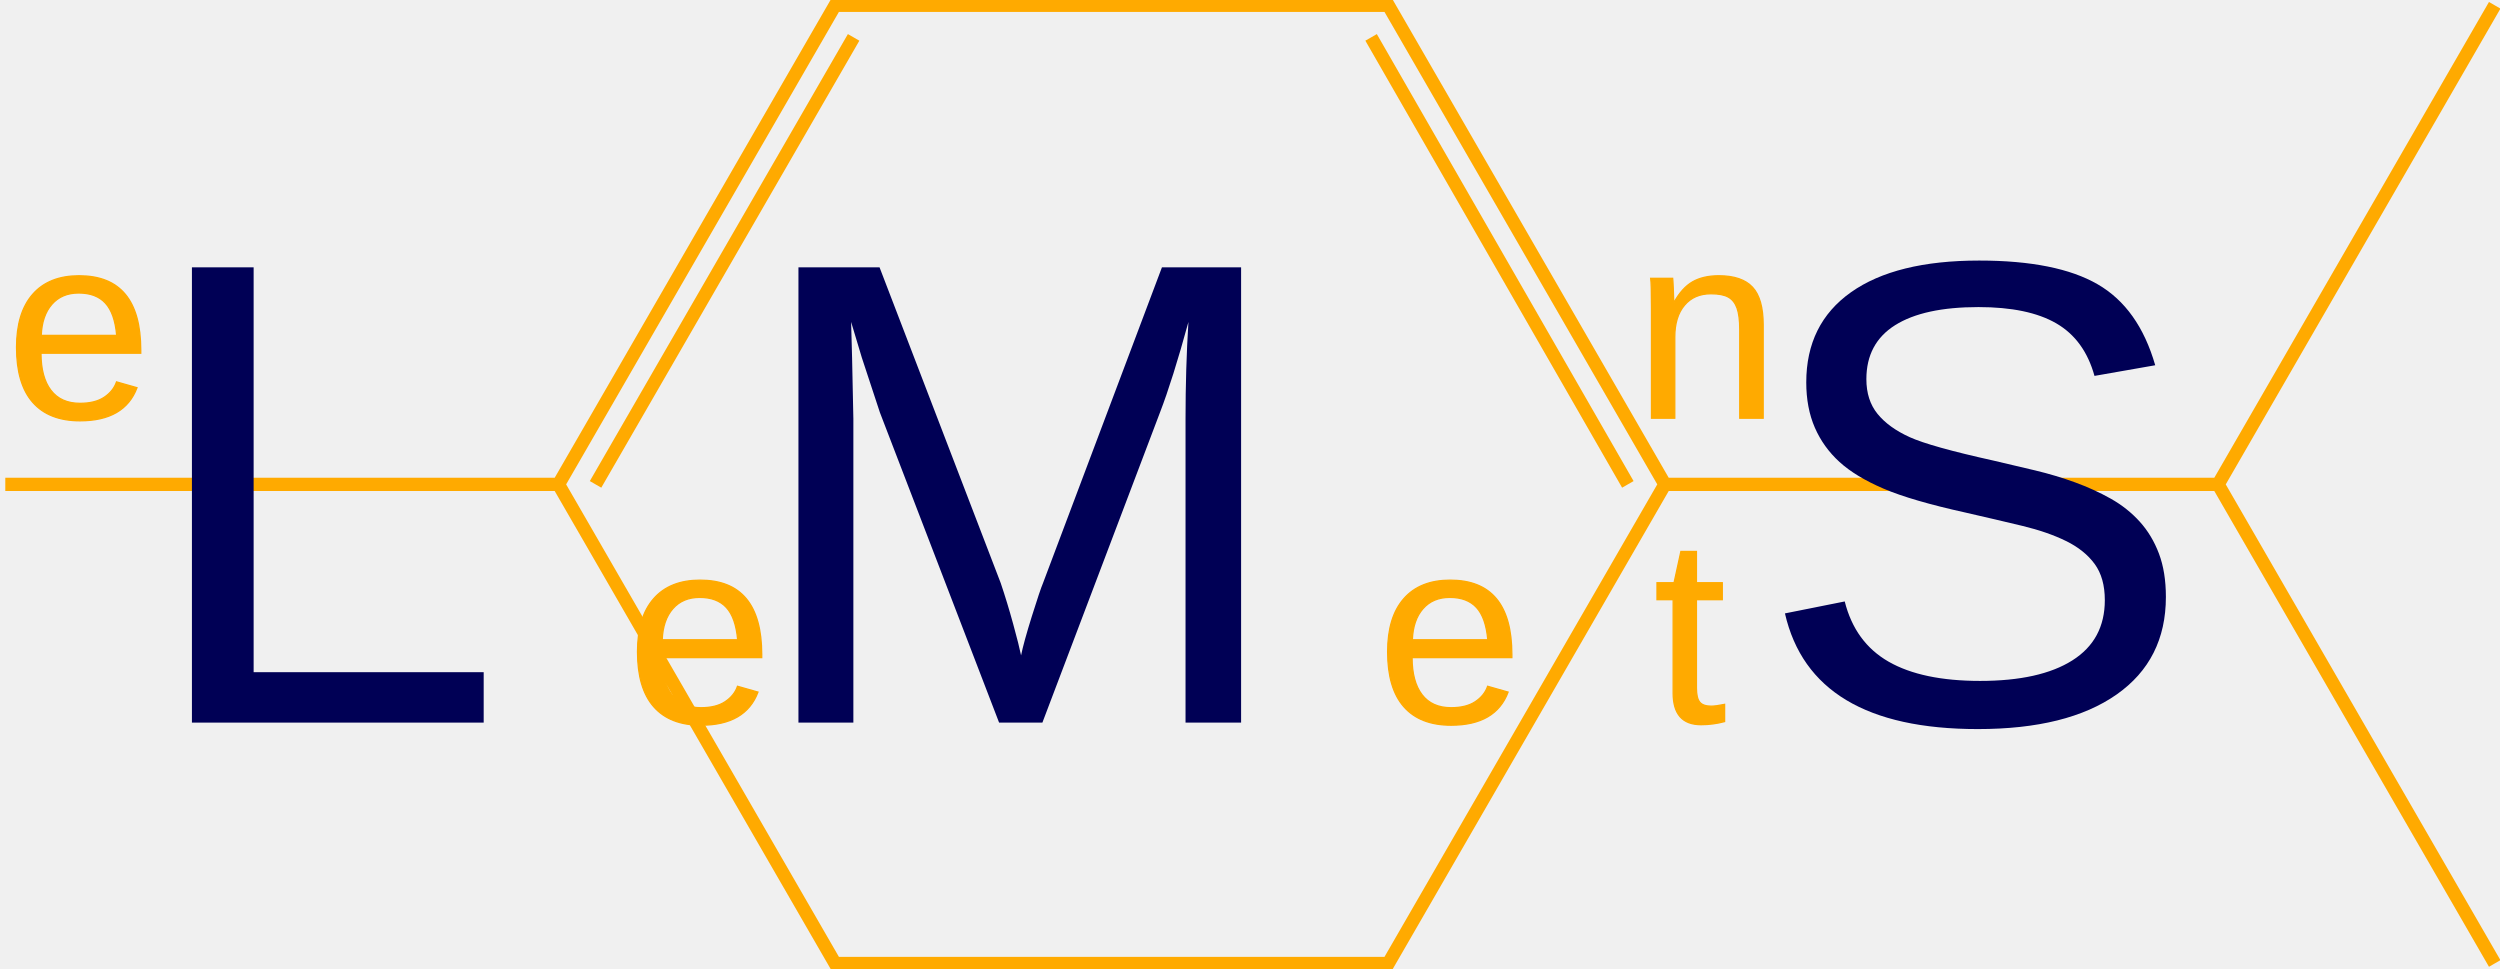
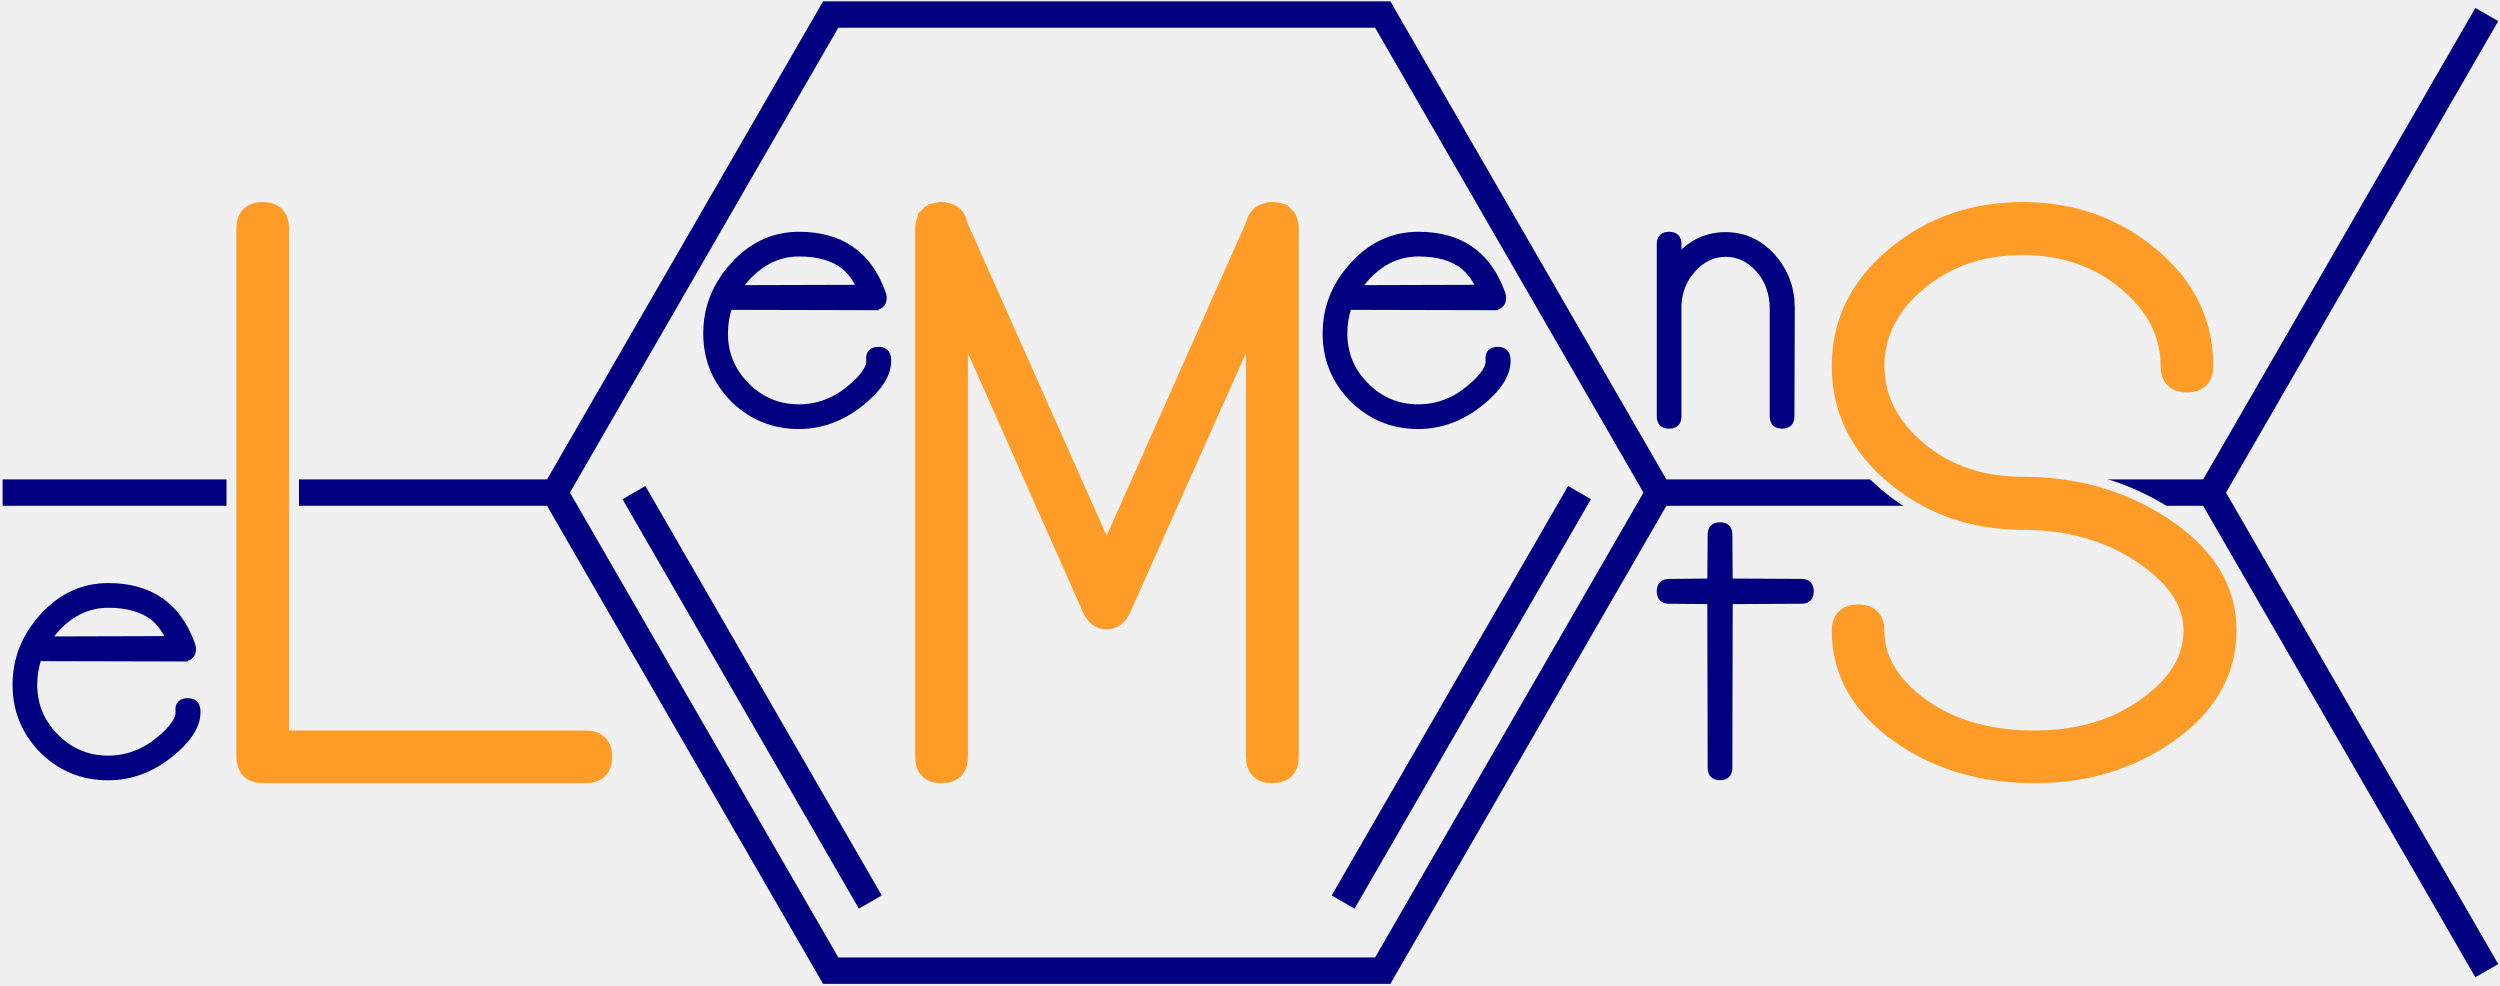
- <svg xmlns="http://www.w3.org/2000/svg" version="1.1" viewBox="-4 -366 1889 732">
+ <svg xmlns="http://www.w3.org/2000/svg" xmlns:xlink="http://www.w3.org/1999/xlink" version="1.1" viewBox="-2 -373 1893 746">
+   <defs>
+     <symbol id="t" width="123.874" height="200.272" overflow="visible">
+       <path d="m 43.276,61.666 0.268,126.758 c 0,4.565 2.283,6.848 6.848,6.848 4.565,0 6.848,-2.283 6.848,-6.848 l 0.269,-126.489 54.517,-0.269 c 4.565,0 6.848,-2.283 6.848,-6.848 0,-4.655 -2.283,-6.982 -6.848,-6.982 L 57.51,47.566 57.241,11.848 C 57.241,7.283 54.958,5 50.393,5 45.827,5 43.544,7.283 43.544,11.848 l -0.268,35.718 -31.428,0.269 C 7.283,47.835 5,50.162 5,54.817 c 0,4.566 2.283,6.848 6.848,6.848 l 31.428,0.269 0,-0.269 z" />
+     </symbol>
+     <symbol id="n" width="109.509" height="154.080" overflow="visible">
+       <path d="M 104.499,59.516 Q 104.23,37.495 89.997,21.516 75.361,5.268 54.682,5.268 q -20.813,0 -35.449,16.248 -0.269,0.537 -0.537,0.806 l 0,-10.474 Q 18.696,5 11.848,5 5,5 5,11.848 l 0,130.383 q 0,6.848 6.848,6.848 6.848,0 6.848,-6.848 l 0,-84.46 q 0.806,-15.576 10.742,-26.587 10.742,-12.219 25.244,-12.219 14.636,0 25.378,12.219 10.205,11.548 10.474,29.138 l 0,81.909 q 0,6.848 6.848,6.848 6.848,0 6.848,-6.848 l 0.269,-82.715 z" />
+     </symbol>
+     <symbol id="e" width="147.314" height="154.348" overflow="visible">
+       <path d="m 142.231,98.458 q -0.537,-6.311 -6.982,-6.311 -7.654,0 -6.848,7.385 0.806,8.594 -14.233,21.216 -17.59,14.905 -39.343,14.905 -23.096,0 -39.612,-16.516 -16.516,-16.516 -16.516,-39.612 0,-10.742 3.357,-20.41 l 110.779,0.269 0,-0.269 q 2.148,0 3.625,-1.074 l 0.269,-0.269 q 1.074,-0.806 1.611,-2.014 0.537,-1.208 0.537,-3.223 l 0,-0.806 q -0.269,-2.148 -1.074,-3.894 Q 121.821,5 75.093,5 46.223,5 25.544,27.827 5,50.386 5,79.524 q 0,28.87 20.276,49.548 20.679,20.276 49.548,20.276 26.05,0 48.071,-18.128 20.679,-17.053 19.336,-32.764 z m -20.679,-53.308 -92.383,0.269 q 2.686,-4.163 6.311,-8.191 17.053,-18.53 39.612,-18.53 21.753,0 34.375,9.937 7.117,6.043 12.085,16.516 z" />
+     </symbol>
+     <symbol id="M" width="290.391" height="440.049" overflow="visible">
+       <path d="m 7.5,420.097 q 0,12.451 12.451,12.451 12.451,0 12.451,-12.451 l 0,-341.064 101.074,227.539 q 3.906,9.521 11.475,9.521 7.568,0 11.475,-9.521 l 101.562,-227.539 0,341.064 q 0,12.451 12.451,12.451 12.451,0 12.451,-12.451 l 0,-399.902 0,-0.488 0,-1.221 q -0.488,-3.418 -1.465,-5.371 l -0.488,-0.976 q -0.488,-0.488 -0.977,-0.977 l -0.488,-0.488 q -0.488,-0.488 -0.977,-0.976 l -0.977,0 Q 277.031,9.21 276.543,8.477 273.858,7.5 270.44,7.5 l -1.953,0 q -0.488,0 -0.977,0.488 -8.057,1.221 -9.521,9.033 L 144.951,271.172 31.914,17.021 Q 30.938,9.209 22.881,7.988 21.904,7.5 20.44,7.5 l -0.488,0 -1.465,0 q -2.441,0.488 -4.639,0.977 l -0.977,0.732 -0.977,0.488 q -0.488,0.488 -0.977,0.976 l -0.488,0.488 q -0.488,0.488 -0.977,0.977 l 0,0.488 Q 7.988,15.068 7.5,18.485 l 0,1.709 0,1.465 0,398.438 z" />
+     </symbol>
+     <symbol id="S" width="306.504" height="440.049" overflow="visible">
+       <path id="Spath" d="m 256.523,124.199 q 0,-37.109 -32.715,-64.209 -32.471,-27.344 -79.346,-27.344 -47.119,0 -79.59,27.344 -32.471,27.1 -32.471,64.209 0,36.865 32.471,64.209 32.471,27.1 79.59,27.1 59.57,0 105.469,30.029 49.072,31.982 49.072,78.613 0,46.387 -43.701,77.393 -43.457,31.006 -101.807,31.006 -59.082,0 -101.562,-30.029 Q 7.5,371.025 7.5,324.639 q 0,-12.451 12.451,-12.451 12.451,0 12.451,12.451 0,32.959 34.424,58.105 34.668,24.902 86.67,24.902 51.514,0 86.426,-26.123 33.935,-24.414 33.935,-57.373 0,-31.982 -38.33,-57.617 -38.086,-25.879 -91.064,-25.879 -55.908,0 -96.436,-33.691 Q 7.5,173.027 7.5,124.199 7.5,75.127 48.027,41.435 88.555,7.5 144.463,7.5 q 55.908,0 96.436,33.935 40.527,33.691 40.527,82.764 0,12.451 -12.451,12.451 -12.451,0 -12.451,-12.451 z" />
+     </symbol>
+     <symbol id="L" width="284.531" height="440.049" overflow="visible">
+       <path id="Lpath" d="M 32.402,20.196 Q 32.402,7.5 19.951,7.5 7.5,7.5 7.5,20.196 l 0,398.437 0,1.465 q 0,4.395 1.953,7.568 l 0.488,0.977 0.488,0.488 0.488,0.488 q 0.977,0.977 1.953,1.465 3.174,1.465 7.08,1.465 l 1.465,0 242.92,0 q 12.695,0 12.695,-12.451 0,-12.451 -12.695,-12.451 l -231.934,0 0,-387.451 z" />
+     </symbol>
+     <mask id="clip">
+       <rect x="-2" y="-373" width="100%" height="100%" fill="white" />
+       <use xlink:href="#Spath" transform="translate(1385,-220)" fill="black" stroke="black" />
+       <use xlink:href="#Lpath" transform="translate(177,-220)" fill="black" stroke="black" />
+     </mask>
+   </defs>
  <style>
    /*  */
-     .molecule { stroke: #fa0; fill: #fa0 }
-     .name { fill: #005 }
-     text { font-family: Arial,sans-serif }
+     #terpinene, #eeent { fill: #000080; stroke: #000080 }
+     #LMS { fill: #ff9b27; stroke: #ff9b27 }
+     
+     #terpinene { fill: none; stroke-width: 20 }
+     #LMS { stroke-width: 15 }
+     #clip * { stroke-width: 30 }
+     #eeent { stroke-width: 10 }
+     
+     @media screen and (max-width: 100px) {
+       #terpinene { stroke-width: 20 }
+       #LMS { stroke-width: 30 }
+       #clip * { stroke-width: 60 }
+       #eeent { display: none }
+     }
+ 
+     @media screen and (min-width: 500px) {
+       #terpinene { stroke-width: 10 }
+       #LMS { stroke-width: 5 }
+       #clip * { stroke-width: 15 }
+       #eeent { stroke-width: 5 }
+     }
    /*  */
  </style>
-   <path id="terpinene" class="molecule" d="m 0,0 418,0 209,362 418,0 209,-362 -209,-362 -418,0 -209,362 m 836,0 418,0 209,362 m -209,-362 209,-362 M 418,0 m 28,0 195,-337.751 M 1254,0 m -28,0 -194,-337.751" style="fill:none;stroke-width:10" />
-   <g id="LMS" class="name" font-size="500">
-     <text y="180">
-       <tspan x="100">L</tspan>
-       <tspan x="836" text-anchor="middle">M</tspan>
-       <tspan x="1322">S</tspan>
-     </text>
+   <path id="terpinene" mask="url(#clip)" d="m 0,0 418,0 209,362 418,0 209,-362 -209,-362 -418,0 -209,362 m 836,0 418,0 209,362 m -209,-362 209,-362 M 418,0 m 60,0 179,310.03 M 1254,0 m -60,0 -179,310.03" />
+   <g id="eeent" style="stroke-width:5">
+     <use xlink:href="#e" height="154" x="5" y="66" />
+     <use xlink:href="#e" height="154" x="528" y="-200" />
+     <use xlink:href="#e" height="154" x="1144" y="-200" transform="translate(-147,0)" />
+     <use xlink:href="#n" height="154" x="1250" y="-200" />
+     <use xlink:href="#t" height="200" x="1250" y="20" />
  </g>
-   <g id="eent" class="molecule" font-size="200">
-     <text y="180">
-       <tspan x="0" y="-50">e</tspan>
-       <tspan x="636" y="180" text-anchor="end">e</tspan>
-       <tspan x="1036">e</tspan>
-       <tspan x="1230" y="-50">n</tspan>
-       <tspan x="1245" y="180">t</tspan>
-     </text>
+   <g id="LMS">
+     <use xlink:href="#L" height="440" x="177" y="-220" />
+     <use xlink:href="#M" height="440" x="836" y="-220" transform="translate(-145,0)" />
+     <use xlink:href="#S" height="440" x="1385" y="-220" />
  </g>
</svg>
